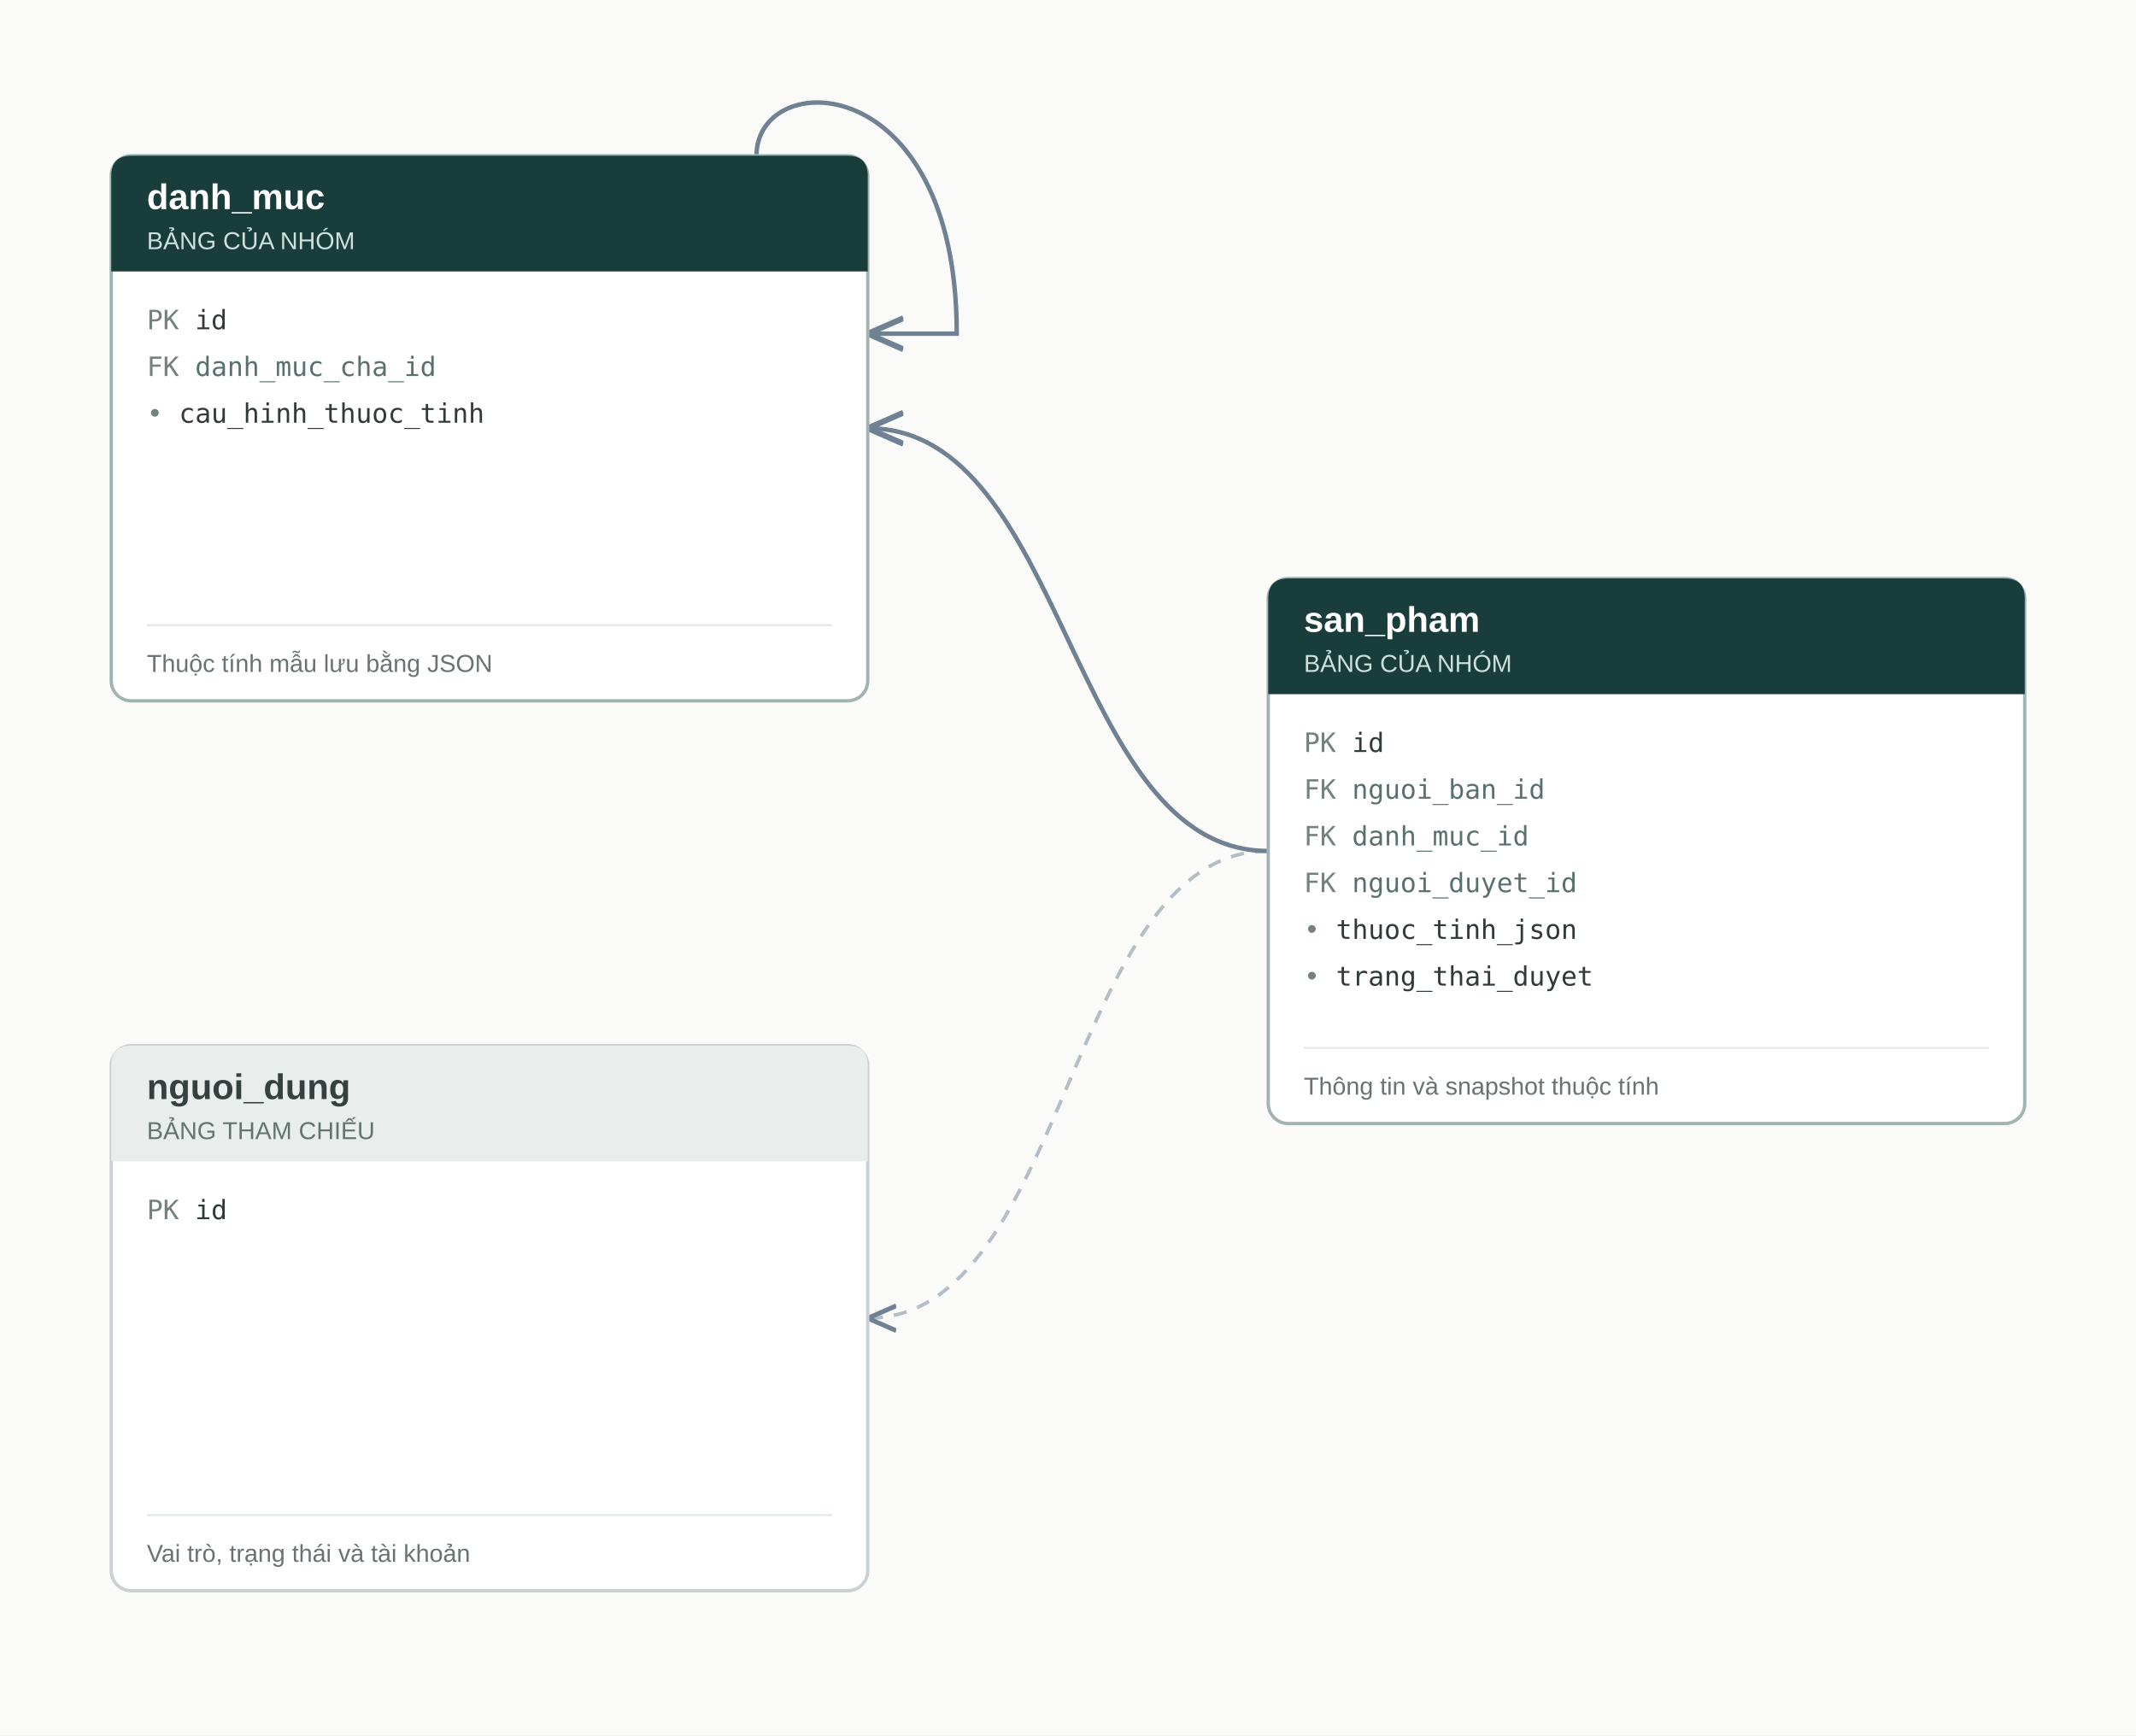
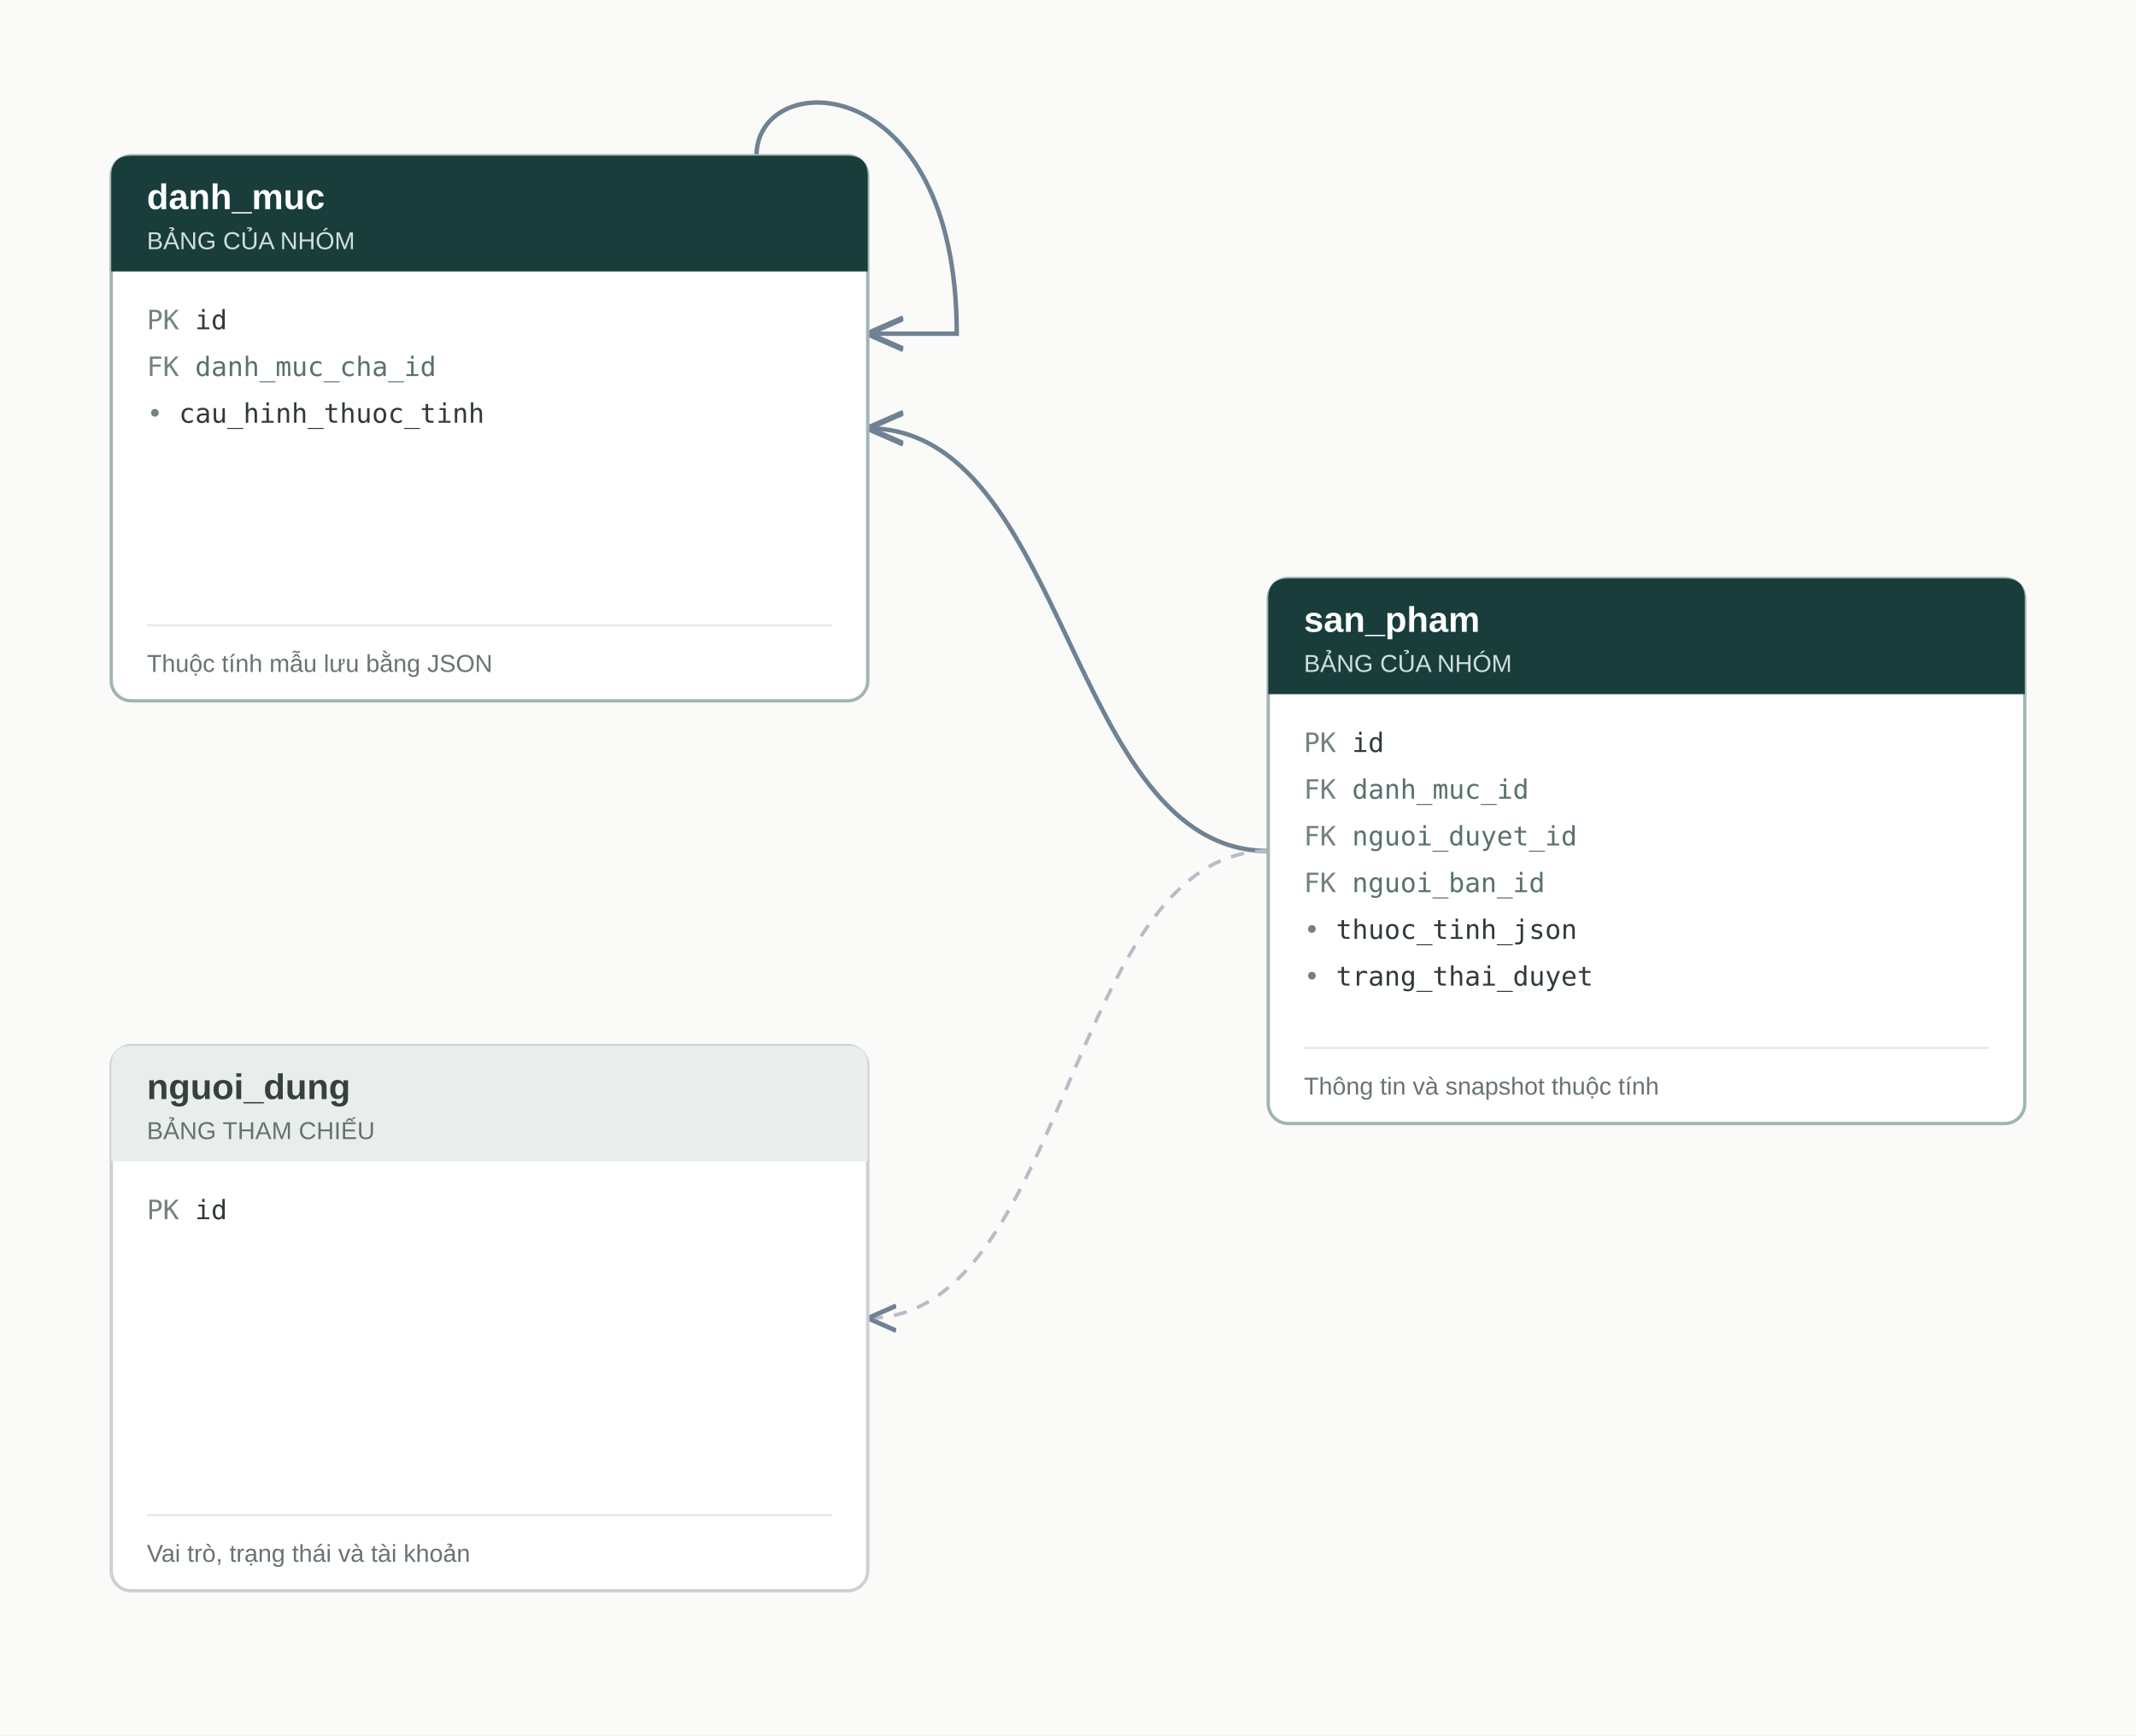
<svg xmlns="http://www.w3.org/2000/svg" viewBox="0 0 960 780" role="img" aria-label="Danh mục và sản phẩm">
  <defs>
    <marker id="mui-02-san-pham" markerWidth="9" markerHeight="9" refX="8" refY="4.5" orient="auto">
      <path d="M0,1 L8,4.5 L0,8" fill="none" stroke="#708193" stroke-width="1.3" />
    </marker>
  </defs>
  <rect width="100%" height="100%" fill="#fafbf9" />
  <g class="edge" data-con="danh_muc" data-cha="danh_muc">
    <path d="M340,70 C340,30 430,30 430,150 L390,150" fill="none" stroke="#708193" stroke-width="2" marker-end="url(#mui-02-san-pham)" />
  </g>
+   <g class="edge" data-con="san_pham" data-cha="danh_muc">
+     <path d="M570,382.5 C480,382.5 480,192.5 390,192.5" fill="none" stroke="#708193" stroke-width="2" marker-end="url(#mui-02-san-pham)" />
+   </g>
  <g class="edge actor" data-con="san_pham" data-cha="nguoi_dung">
    <path d="M570,382.5 C480,382.5 480,592.5 390,592.5" fill="none" stroke="#b5bdc6" stroke-width="1.6" stroke-dasharray="6 5" marker-end="url(#mui-02-san-pham)" />
-   </g>
-   <g class="edge" data-con="san_pham" data-cha="danh_muc">
-     <path d="M570,382.5 C480,382.5 480,192.5 390,192.5" fill="none" stroke="#708193" stroke-width="2" marker-end="url(#mui-02-san-pham)" />
  </g>
  <g class="node" data-bang="danh_muc" tabindex="0" role="button" aria-label="Xem bảng danh_muc" transform="translate(50,70)">
    <rect width="340" height="245" rx="9" fill="white" stroke="#a0b5b3" stroke-width="1.5" />
    <path d="M9,0 H331 Q340,0 340,9 V52 H0 V9 Q0,0 9,0" fill="#183d3a" />
    <text x="16" y="24" fill="#fff" font-family="Segoe UI,Arial" font-size="16" font-weight="650">danh_muc</text>
    <text x="16" y="42" fill="#cee0dd" font-family="Segoe UI,Arial" font-size="11">BẢNG CỦA NHÓM</text>
    <text x="16" y="78" fill="#303a38" font-family="Consolas,monospace" font-size="12">
      <tspan fill="#73827d">PK </tspan> id</text>
    <text x="16" y="99" fill="#59716e" font-family="Consolas,monospace" font-size="12">
      <tspan fill="#73827d">FK </tspan> danh_muc_cha_id</text>
    <text x="16" y="120" fill="#303a38" font-family="Consolas,monospace" font-size="12">
      <tspan fill="#73827d">•  </tspan> cau_hinh_thuoc_tinh</text>
    <line x1="16" y1="211" x2="324" y2="211" stroke="#e6ebe8" />
    <text x="16" y="232" fill="#687470" font-family="Segoe UI,Arial" font-size="11">Thuộc tính mẫu lưu bằng JSON</text>
  </g>
  <g class="node" data-bang="nguoi_dung" tabindex="0" role="button" aria-label="Xem bảng nguoi_dung" transform="translate(50,470)">
    <rect width="340" height="245" rx="9" fill="white" stroke="#cbd0d4" stroke-width="1.5" />
    <path d="M9,0 H331 Q340,0 340,9 V52 H0 V9 Q0,0 9,0" fill="#e9eeed" />
    <text x="16" y="24" fill="#36413f" font-family="Segoe UI,Arial" font-size="16" font-weight="650">nguoi_dung</text>
    <text x="16" y="42" fill="#65736f" font-family="Segoe UI,Arial" font-size="11">BẢNG THAM CHIẾU</text>
    <text x="16" y="78" fill="#303a38" font-family="Consolas,monospace" font-size="12">
      <tspan fill="#73827d">PK </tspan> id</text>
    <line x1="16" y1="211" x2="324" y2="211" stroke="#e6ebe8" />
    <text x="16" y="232" fill="#687470" font-family="Segoe UI,Arial" font-size="11">Vai trò, trạng thái và tài khoản</text>
  </g>
  <g class="node" data-bang="san_pham" tabindex="0" role="button" aria-label="Xem bảng san_pham" transform="translate(570,260)">
    <rect width="340" height="245" rx="9" fill="white" stroke="#a0b5b3" stroke-width="1.5" />
    <path d="M9,0 H331 Q340,0 340,9 V52 H0 V9 Q0,0 9,0" fill="#183d3a" />
    <text x="16" y="24" fill="#fff" font-family="Segoe UI,Arial" font-size="16" font-weight="650">san_pham</text>
    <text x="16" y="42" fill="#cee0dd" font-family="Segoe UI,Arial" font-size="11">BẢNG CỦA NHÓM</text>
    <text x="16" y="78" fill="#303a38" font-family="Consolas,monospace" font-size="12">
      <tspan fill="#73827d">PK </tspan> id</text>
    <text x="16" y="99" fill="#59716e" font-family="Consolas,monospace" font-size="12">
+       <tspan fill="#73827d">FK </tspan> danh_muc_id</text>
+     <text x="16" y="120" fill="#59716e" font-family="Consolas,monospace" font-size="12">
+       <tspan fill="#73827d">FK </tspan> nguoi_duyet_id</text>
+     <text x="16" y="141" fill="#59716e" font-family="Consolas,monospace" font-size="12">
      <tspan fill="#73827d">FK </tspan> nguoi_ban_id</text>
-     <text x="16" y="120" fill="#59716e" font-family="Consolas,monospace" font-size="12">
-       <tspan fill="#73827d">FK </tspan> danh_muc_id</text>
-     <text x="16" y="141" fill="#59716e" font-family="Consolas,monospace" font-size="12">
-       <tspan fill="#73827d">FK </tspan> nguoi_duyet_id</text>
    <text x="16" y="162" fill="#303a38" font-family="Consolas,monospace" font-size="12">
      <tspan fill="#73827d">•  </tspan> thuoc_tinh_json</text>
    <text x="16" y="183" fill="#303a38" font-family="Consolas,monospace" font-size="12">
      <tspan fill="#73827d">•  </tspan> trang_thai_duyet</text>
    <line x1="16" y1="211" x2="324" y2="211" stroke="#e6ebe8" />
    <text x="16" y="232" fill="#687470" font-family="Segoe UI,Arial" font-size="11">Thông tin và snapshot thuộc tính</text>
  </g>
</svg>
